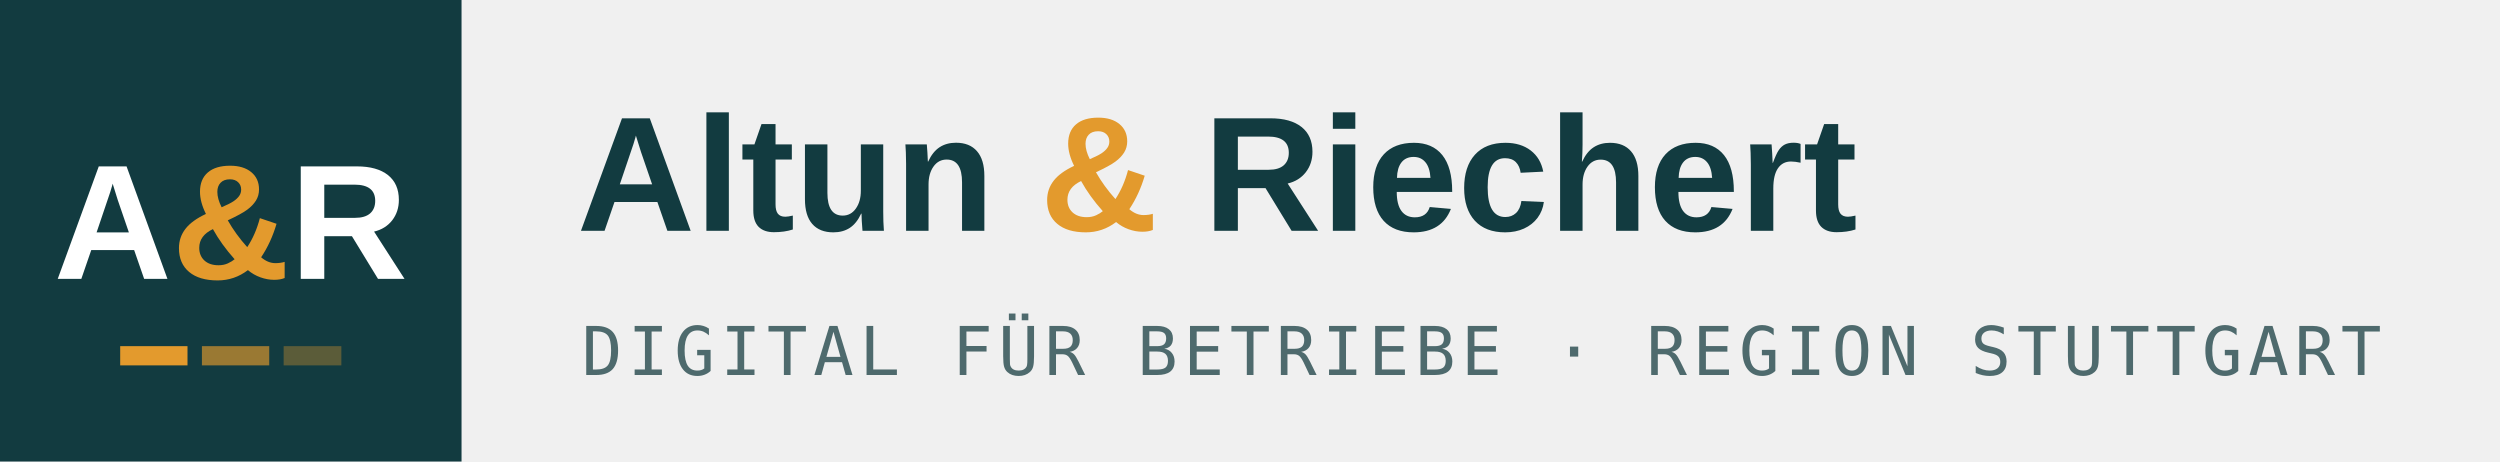
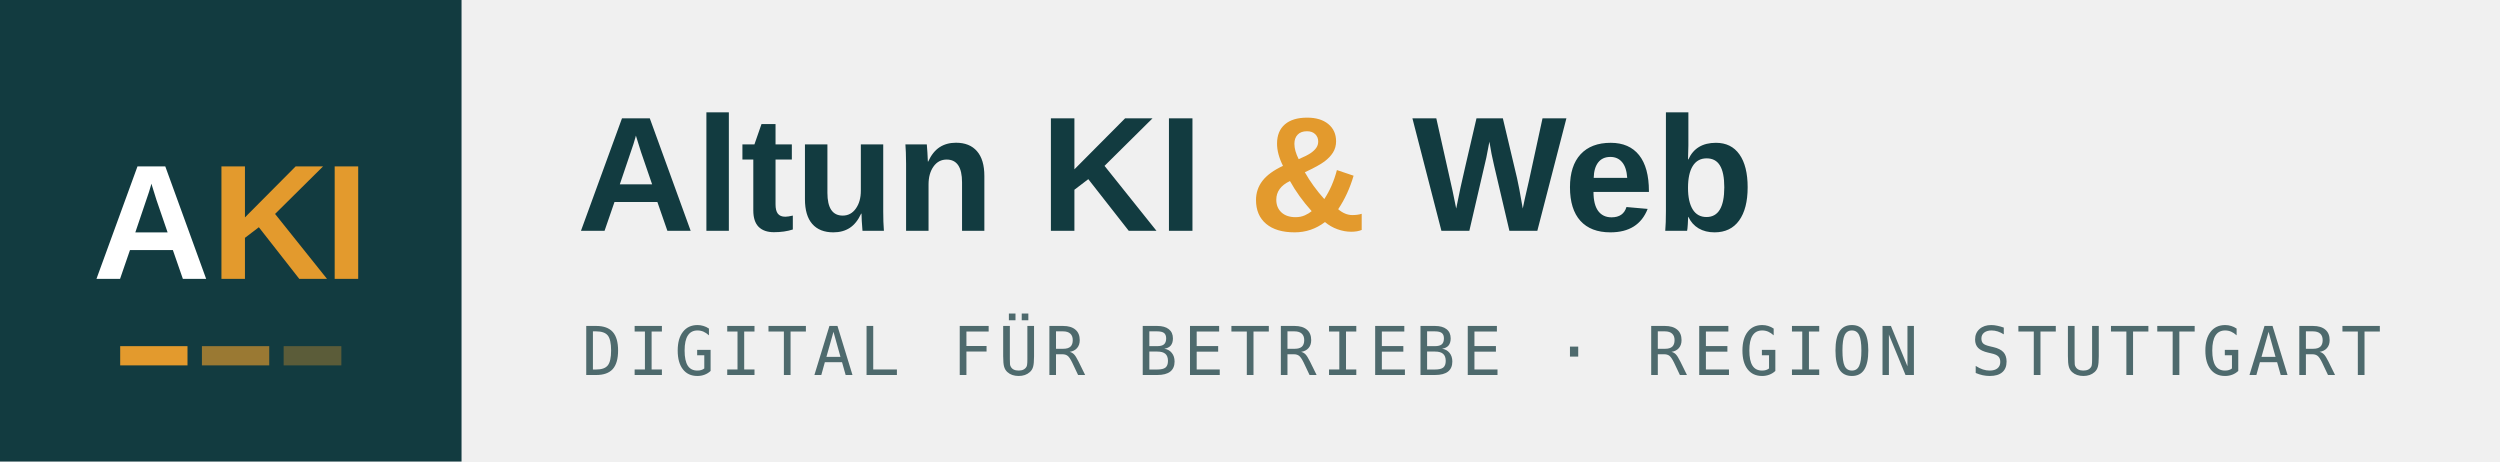
- <svg xmlns="http://www.w3.org/2000/svg" viewBox="0 0 520 96" width="520" height="96" role="img" aria-label="Altun &amp; Riechert – Digital für Betriebe · Region Stuttgart">
+ <svg xmlns="http://www.w3.org/2000/svg" viewBox="0 0 520 96" width="520" height="96" role="img" aria-label="Altun KI &amp; Web – Digital für Betriebe · Region Stuttgart">
  <rect x="0" y="0" width="96" height="96" fill="#123B40" />
-   <text x="48" y="58" text-anchor="middle" font-family="Archivo, 'Arial Narrow', Arial, sans-serif" font-size="34" font-weight="800" fill="#FFFFFF" letter-spacing="-1">A<tspan fill="#E39A2D">&amp;</tspan>R</text>
+   <text x="48" y="58" text-anchor="middle" font-family="Archivo, 'Arial Narrow', Arial, sans-serif" font-size="34" font-weight="800" fill="#FFFFFF" letter-spacing="-1">A<tspan fill="#E39A2D">KI</tspan>
+   </text>
  <rect x="25" y="72" width="14" height="4" fill="#E39A2D" />
  <rect x="42" y="72" width="14" height="4" fill="#E39A2D" fill-opacity=".65" />
  <rect x="59" y="72" width="12" height="4" fill="#E39A2D" fill-opacity=".35" />
-   <text x="120" y="48" font-family="Archivo, 'Arial Narrow', Arial, sans-serif" font-size="34" font-weight="780" fill="#123B40">Altun <tspan fill="#E39A2D">&amp;</tspan> Riechert</text>
+   <text x="120" y="48" font-family="Archivo, 'Arial Narrow', Arial, sans-serif" font-size="34" font-weight="780" fill="#123B40">Altun KI <tspan fill="#E39A2D">&amp;</tspan> Web</text>
  <text x="121" y="78" font-family="ui-monospace, Menlo, Consolas, monospace" font-size="14" letter-spacing="1.2" fill="#4E6A6D">DIGITAL FÜR BETRIEBE · REGION STUTTGART</text>
</svg>
